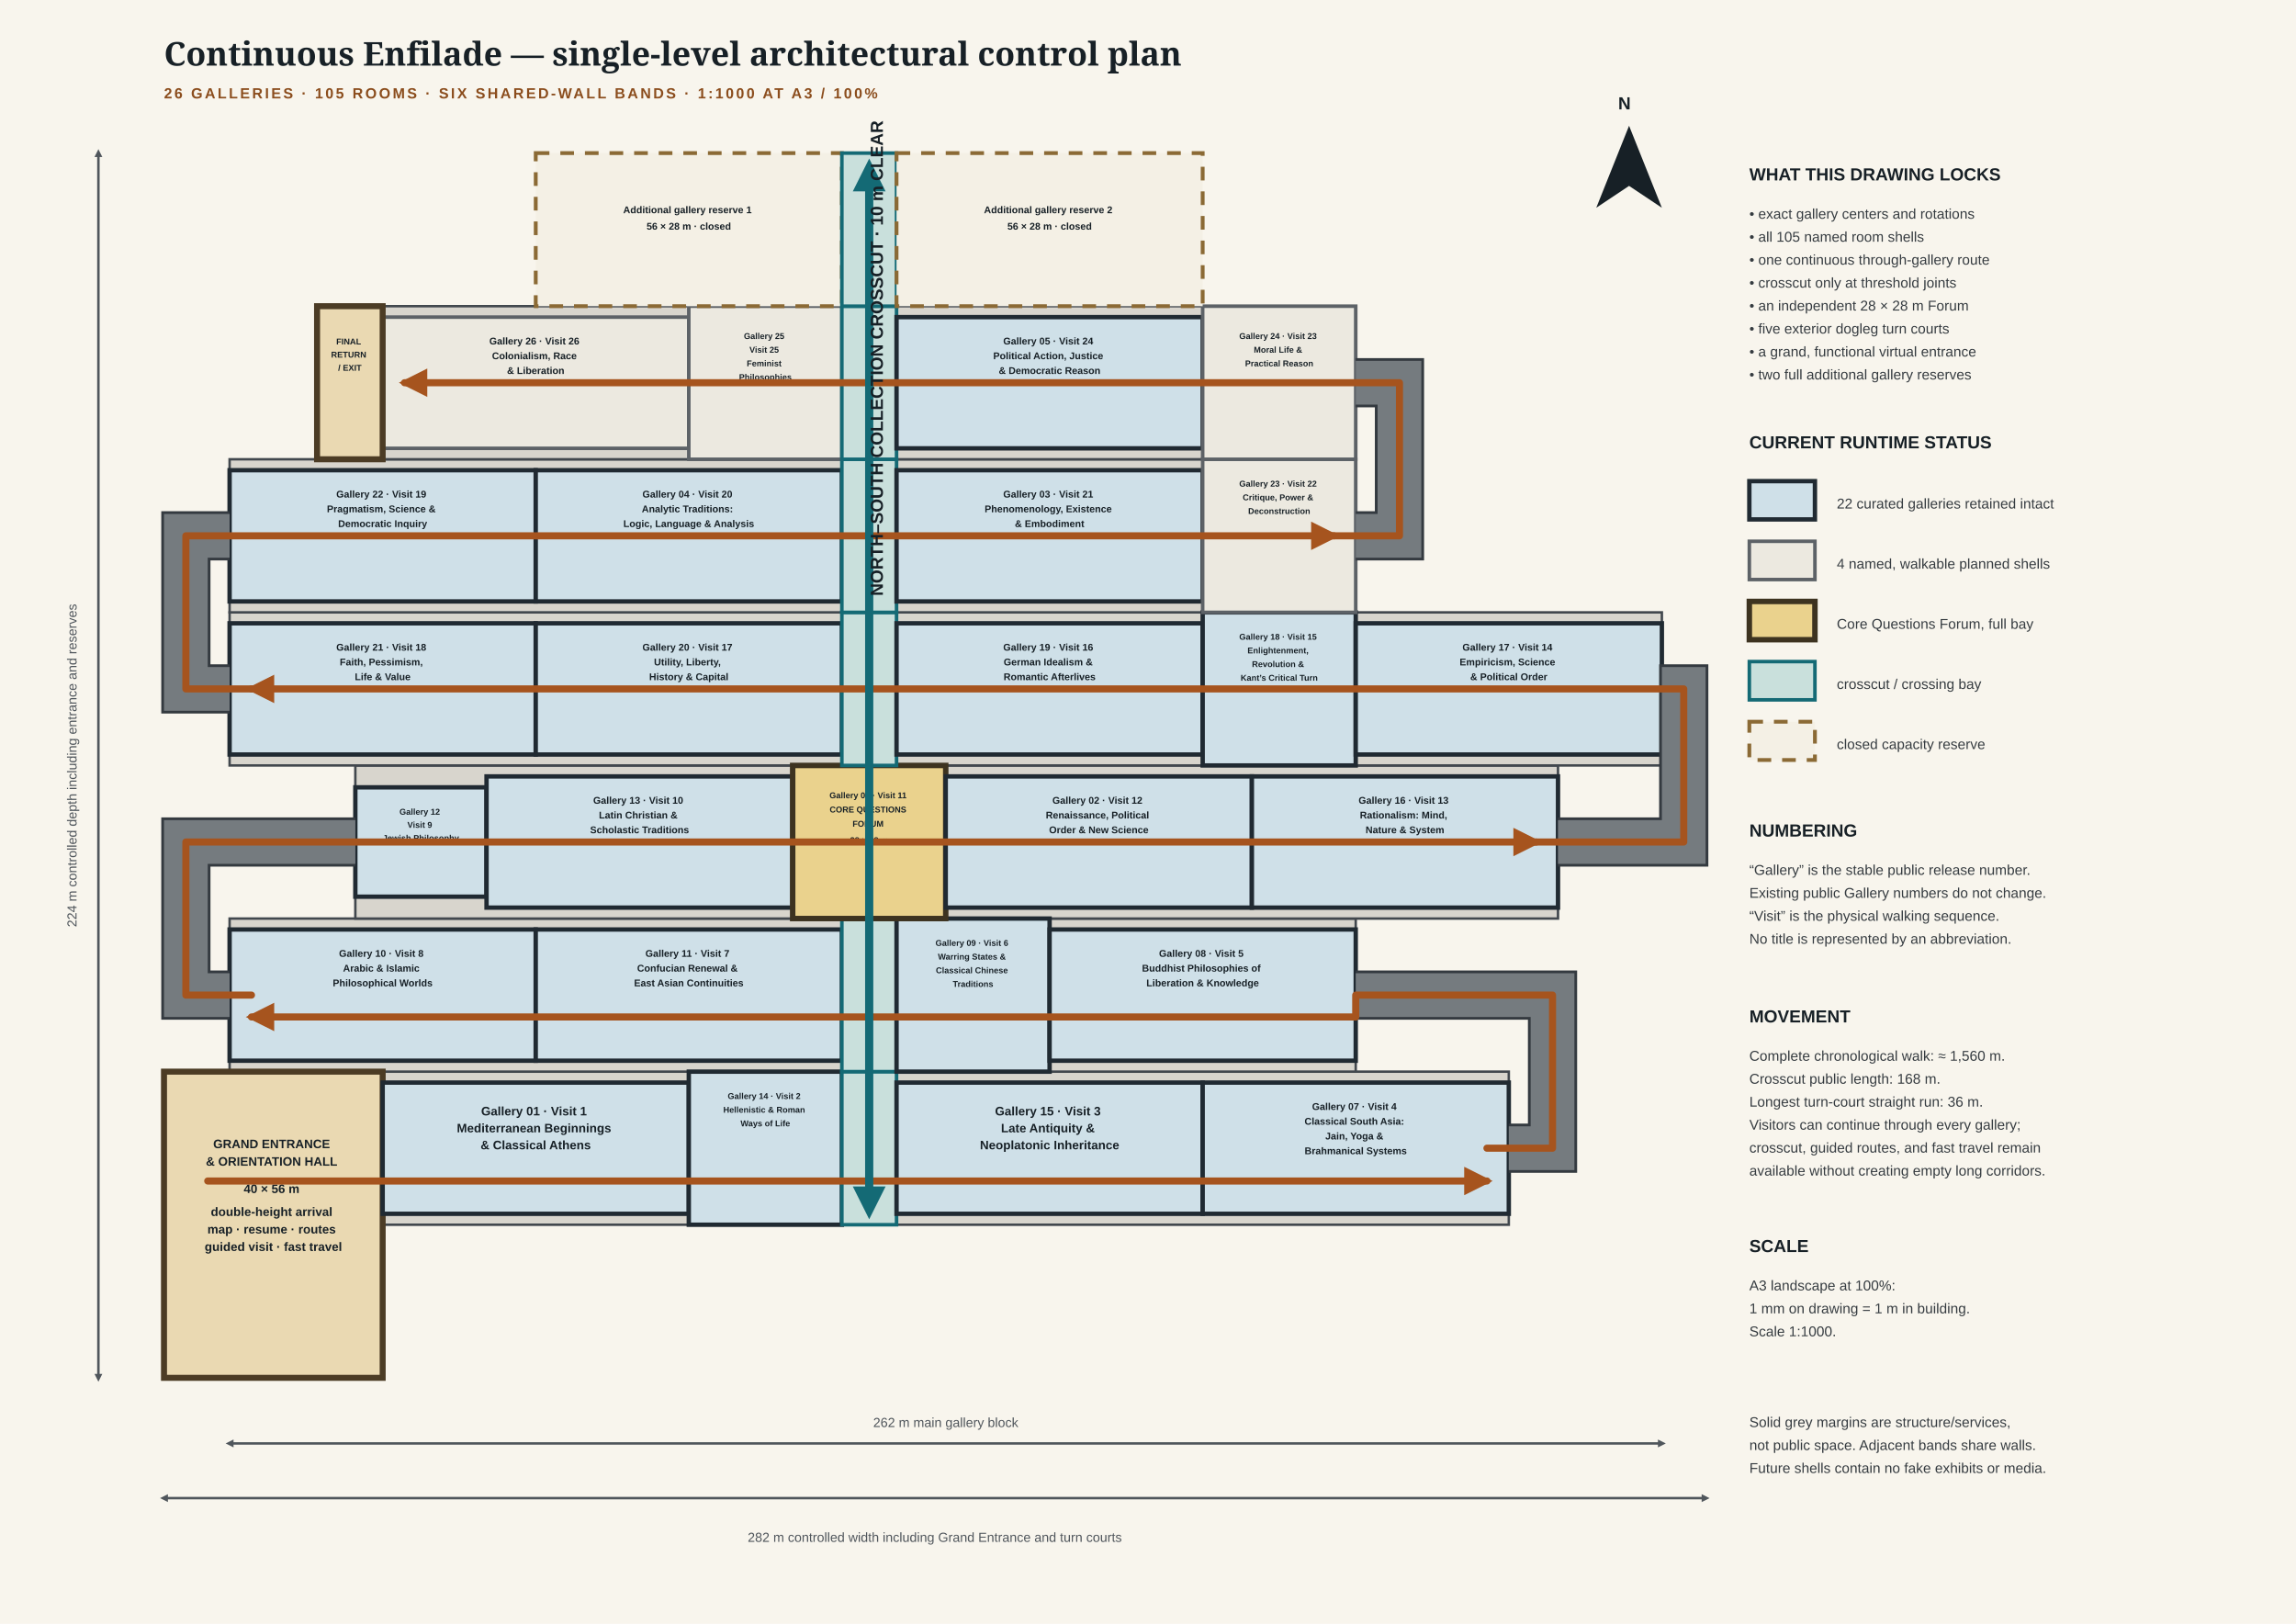
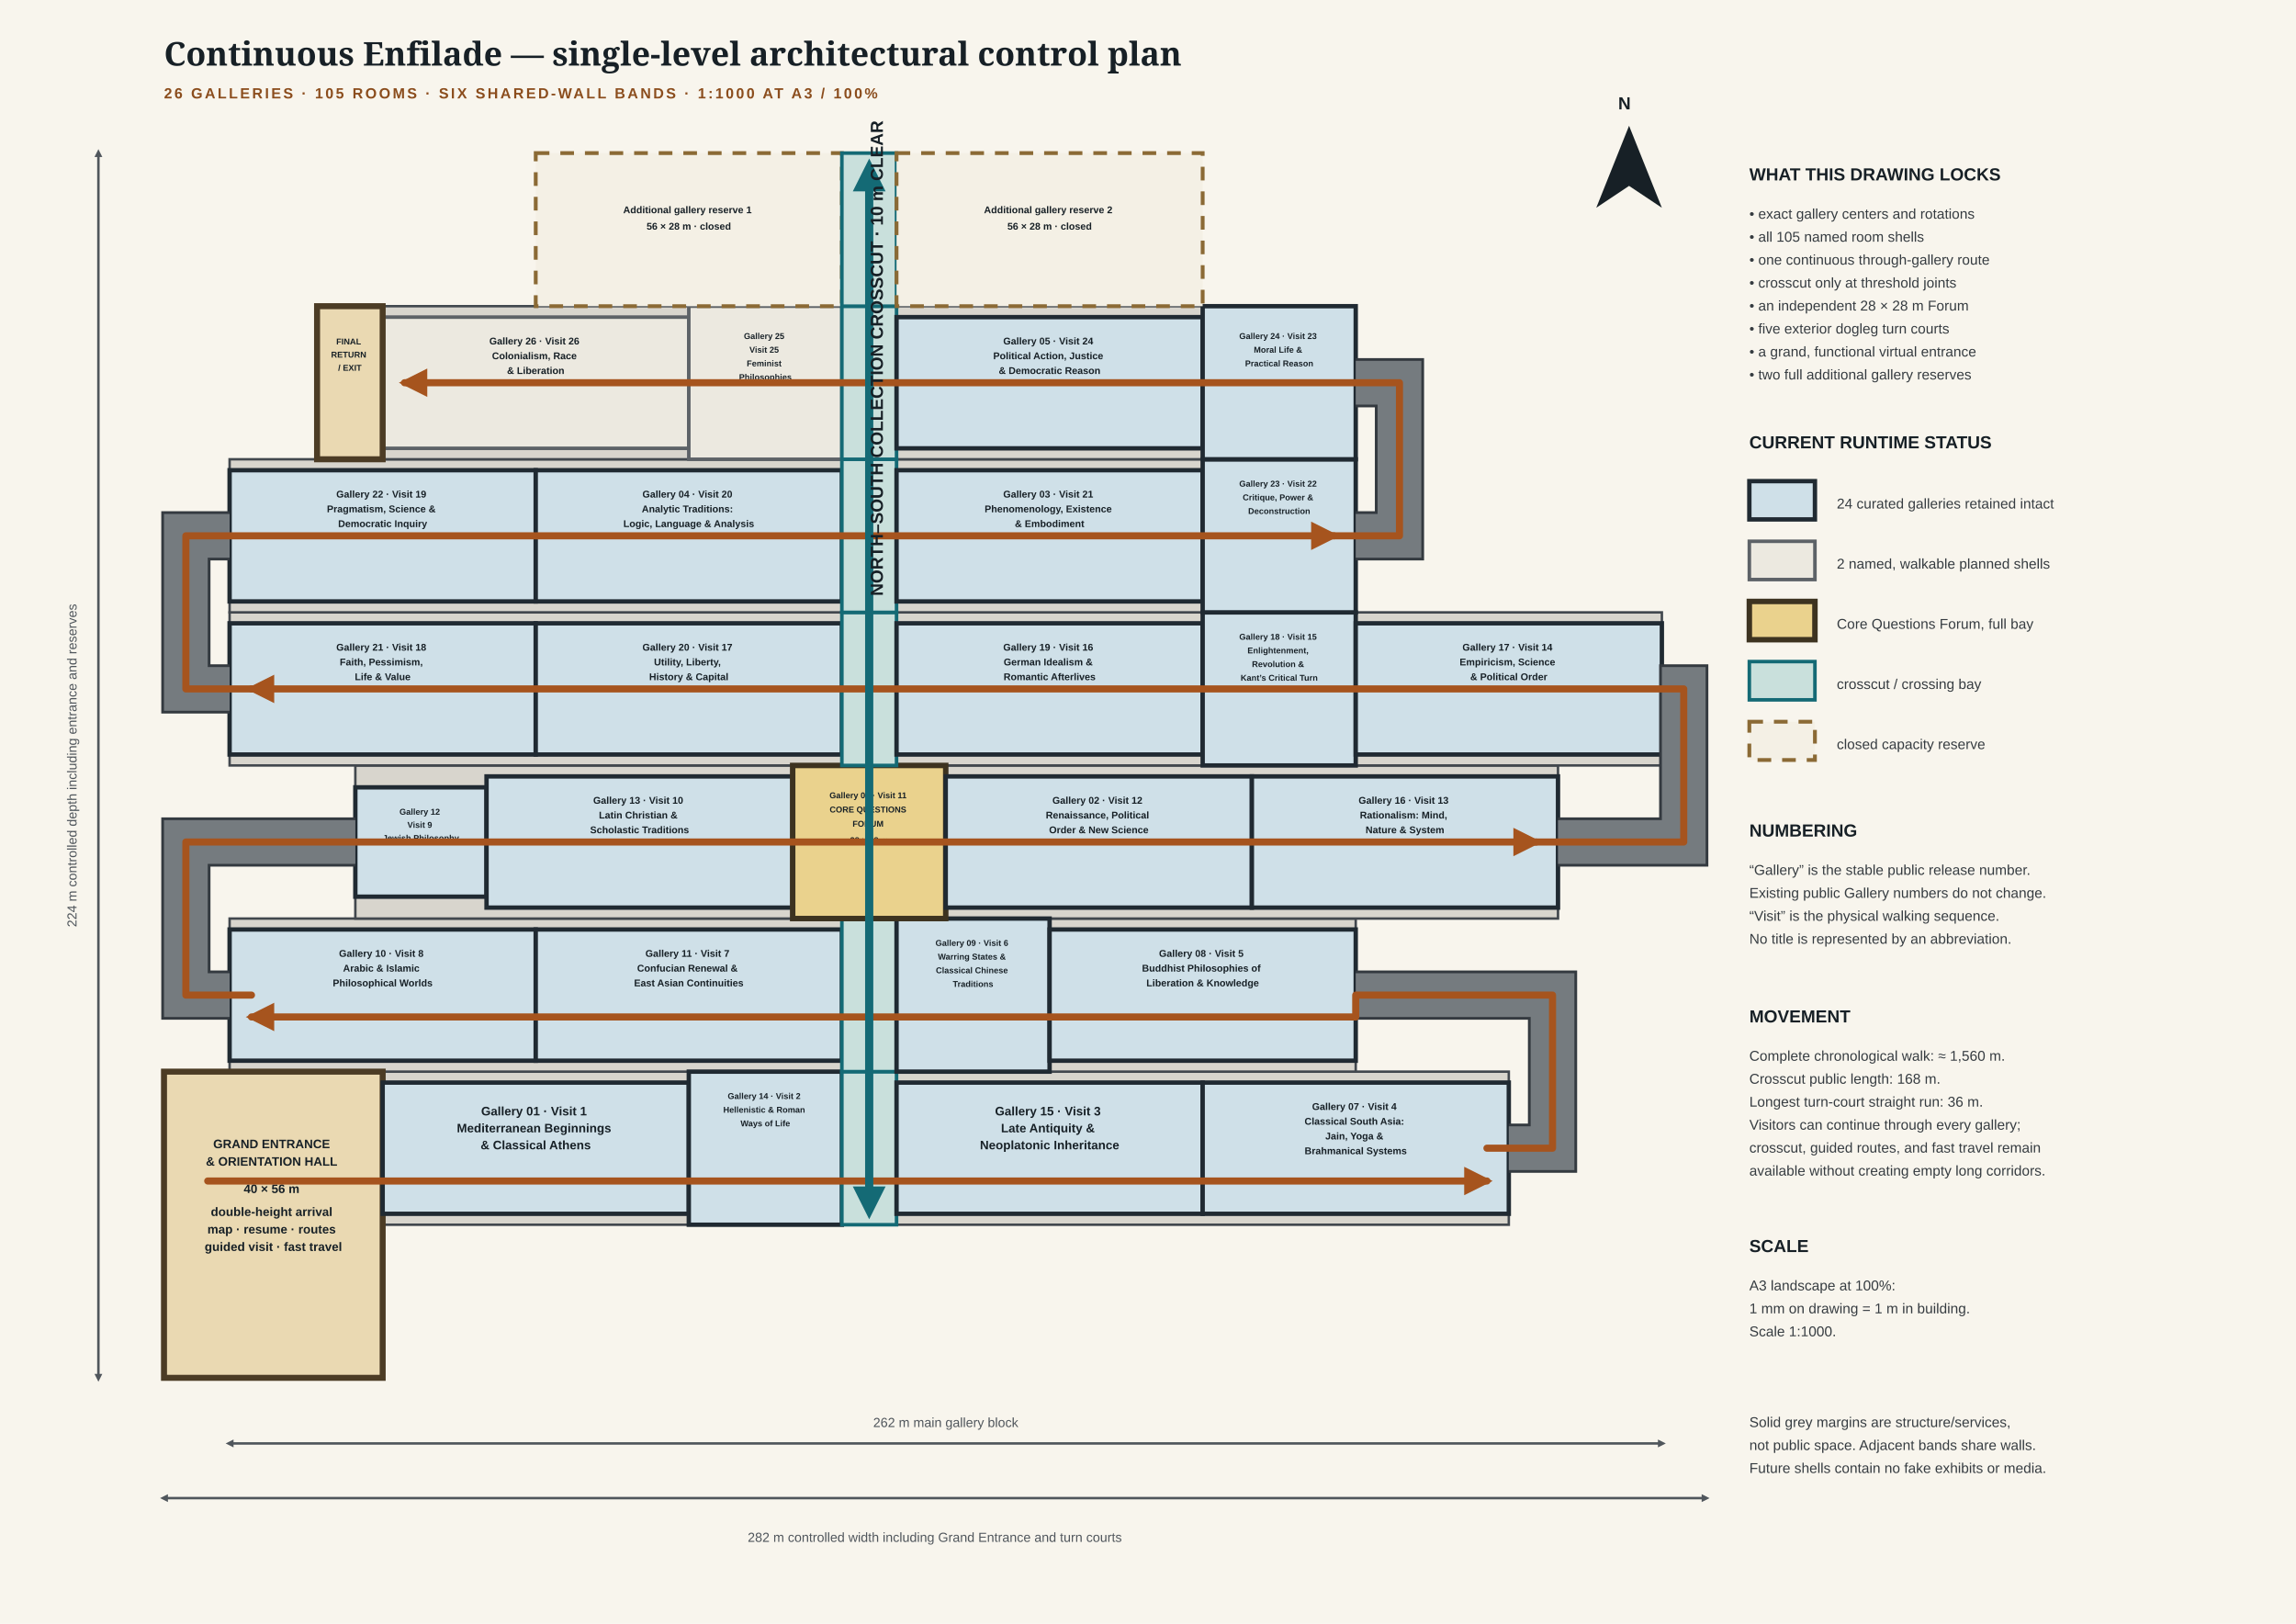
<svg xmlns="http://www.w3.org/2000/svg" width="420mm" height="297mm" viewBox="0 0 420 297" role="img" aria-labelledby="title description">
  <defs>
    <marker id="route-arrow" viewBox="0 0 10 10" refX="8" refY="5" markerWidth="4" markerHeight="4" orient="auto">
      <path d="M0 0L10 5L0 10Z" fill="#a6541e" />
    </marker>
    <marker id="axis-arrow" viewBox="0 0 10 10" refX="5" refY="5" markerWidth="4" markerHeight="4" orient="auto-start-reverse">
      <path d="M0 0L10 5L0 10Z" fill="#146a75" />
    </marker>
    <marker id="dim-arrow" viewBox="0 0 10 10" refX="5" refY="5" markerWidth="3.2" markerHeight="3.2" orient="auto-start-reverse">
      <path d="M0 0L10 5L0 10Z" fill="#50565c" />
    </marker>
    <style>
      .sheet{fill:#f8f5ed}
      .service{fill:#d8d5cd;stroke:#42484e;stroke-width:.45}
      .open{fill:#cfe0e8;stroke:#202a32;stroke-width:.8}
      .planned{fill:#ece9e0;stroke:#5d6267;stroke-width:.65}
      .forum{fill:#ead28d;stroke:#3d3320;stroke-width:1}
      .entrance{fill:#ead9b2;stroke:#4c3c25;stroke-width:1.1}
      .crossing{fill:#c9e0dc;stroke:#146a75;stroke-width:.65}
      .reserve{fill:#f4f0e5;stroke:#8b6a35;stroke-width:.7;stroke-dasharray:2.5 2}
      .turn{fill:none;stroke:#757b7f;stroke-width:8;stroke-linecap:butt}
      .turn-edge{fill:none;stroke:#343a40;stroke-width:9;stroke-linecap:butt;stroke-linejoin:miter}
      .route{fill:none;stroke:#a6541e;stroke-width:1.3;stroke-linecap:round;stroke-linejoin:round;marker-end:url(#route-arrow)}
      .axis{fill:none;stroke:#146a75;stroke-width:1.5;stroke-linecap:round;marker-start:url(#axis-arrow);marker-end:url(#axis-arrow)}
      .label{font-family:Arial,sans-serif;fill:#172026;text-anchor:middle;font-size:2.25px;font-weight:600}
      .small{font-family:Arial,sans-serif;fill:#172026;text-anchor:middle;font-size:1.8px;font-weight:600}
      .tiny{font-family:Arial,sans-serif;fill:#172026;text-anchor:middle;font-size:1.55px;font-weight:600}
      .meta{font-family:Arial,sans-serif;fill:#353b40;font-size:2.6px}
      .meta-bold{font-family:Arial,sans-serif;fill:#172026;font-size:3.2px;font-weight:700}
      .heading{font-family:Georgia,serif;fill:#172026;font-size:6px;font-weight:700}
      .subheading{font-family:Arial,sans-serif;fill:#8b4d1d;font-size:2.7px;font-weight:700;letter-spacing:.4px}
      .dimension{fill:none;stroke:#50565c;stroke-width:.45;marker-start:url(#dim-arrow);marker-end:url(#dim-arrow)}
      .dimension-text{font-family:Arial,sans-serif;fill:#50565c;font-size:2.4px;text-anchor:middle}
      .north{fill:#172026}
    </style>
  </defs>
  <rect class="sheet" width="420" height="297" />
  <text class="heading" x="30" y="12">Continuous Enfilade — single-level architectural control plan</text>
  <text class="subheading" x="30" y="18">26 GALLERIES · 105 ROOMS · SIX SHARED-WALL BANDS · 1:1000 AT A3 / 100%</text>
  <rect class="service" x="70" y="196" width="206" height="28" />
  <rect class="service" x="42" y="168" width="206" height="28" />
  <rect class="service" x="65" y="140" width="220" height="28" />
  <rect class="service" x="42" y="112" width="262" height="28" />
  <rect class="service" x="42" y="84" width="206" height="28" />
  <rect class="service" x="70" y="56" width="178" height="28" />
  <rect class="entrance" x="30" y="196" width="40" height="56" />
  <text class="label" x="50" y="210">
    <tspan x="50">GRAND ENTRANCE</tspan>
    <tspan x="50" dy="3.2">&amp; ORIENTATION HALL</tspan>
    <tspan x="50" dy="5">40 × 56 m</tspan>
    <tspan x="50" dy="4.2">double-height arrival</tspan>
    <tspan x="50" dy="3.2">map · resume · routes</tspan>
    <tspan x="50" dy="3.2">guided visit · fast travel</tspan>
  </text>
  <rect class="open" x="70" y="198" width="56" height="24" />
  <text class="label" x="98" y="204">
    <tspan x="98">Gallery 01 · Visit 1</tspan>
    <tspan x="98" dy="3.1">Mediterranean Beginnings</tspan>
    <tspan x="98" dy="3.1">&amp; Classical Athens</tspan>
  </text>
  <rect class="open" x="126" y="196" width="28" height="28" />
  <text class="tiny" x="140" y="201">
    <tspan x="140">Gallery 14 · Visit 2</tspan>
    <tspan x="140" dy="2.5">Hellenistic &amp; Roman</tspan>
    <tspan x="140" dy="2.5">Ways of Life</tspan>
  </text>
  <rect class="crossing" x="154" y="196" width="10" height="28" />
  <rect class="open" x="164" y="198" width="56" height="24" />
  <text class="label" x="192" y="204">
    <tspan x="192">Gallery 15 · Visit 3</tspan>
    <tspan x="192" dy="3.1">Late Antiquity &amp;</tspan>
    <tspan x="192" dy="3.1">Neoplatonic Inheritance</tspan>
  </text>
  <rect class="open" x="220" y="198" width="56" height="24" />
  <text class="small" x="248" y="203">
    <tspan x="248">Gallery 07 · Visit 4</tspan>
    <tspan x="248" dy="2.7">Classical South Asia:</tspan>
    <tspan x="248" dy="2.7">Jain, Yoga &amp;</tspan>
    <tspan x="248" dy="2.7">Brahmanical Systems</tspan>
  </text>
  <rect class="open" x="42" y="170" width="56" height="24" />
  <text class="small" x="70" y="175">
    <tspan x="70">Gallery 10 · Visit 8</tspan>
    <tspan x="70" dy="2.7">Arabic &amp; Islamic</tspan>
    <tspan x="70" dy="2.7">Philosophical Worlds</tspan>
  </text>
  <rect class="open" x="98" y="170" width="56" height="24" />
  <text class="small" x="126" y="175">
    <tspan x="126">Gallery 11 · Visit 7</tspan>
    <tspan x="126" dy="2.7">Confucian Renewal &amp;</tspan>
    <tspan x="126" dy="2.7">East Asian Continuities</tspan>
  </text>
  <rect class="crossing" x="154" y="168" width="10" height="28" />
  <rect class="open" x="164" y="168" width="28" height="28" />
  <text class="tiny" x="178" y="173">
    <tspan x="178">Gallery 09 · Visit 6</tspan>
    <tspan x="178" dy="2.5">Warring States &amp;</tspan>
    <tspan x="178" dy="2.5">Classical Chinese</tspan>
    <tspan x="178" dy="2.5">Traditions</tspan>
  </text>
  <rect class="open" x="192" y="170" width="56" height="24" />
  <text class="small" x="220" y="175">
    <tspan x="220">Gallery 08 · Visit 5</tspan>
    <tspan x="220" dy="2.7">Buddhist Philosophies of</tspan>
    <tspan x="220" dy="2.7">Liberation &amp; Knowledge</tspan>
  </text>
  <rect class="open" x="65" y="144" width="24" height="20" />
  <text class="tiny" x="77" y="149">
    <tspan x="77">Gallery 12</tspan>
    <tspan x="77" dy="2.4">Visit 9</tspan>
    <tspan x="77" dy="2.4">Jewish Philosophy</tspan>
  </text>
  <rect class="open" x="89" y="142" width="56" height="24" />
  <text class="small" x="117" y="147">
    <tspan x="117">Gallery 13 · Visit 10</tspan>
    <tspan x="117" dy="2.7">Latin Christian &amp;</tspan>
    <tspan x="117" dy="2.7">Scholastic Traditions</tspan>
  </text>
  <rect class="forum" x="145" y="140" width="28" height="28" />
  <text class="tiny" x="159" y="146">
    <tspan x="159">Gallery 06 · Visit 11</tspan>
    <tspan x="159" dy="2.6">CORE QUESTIONS</tspan>
    <tspan x="159" dy="2.6">FORUM</tspan>
    <tspan x="159" dy="3">28 × 28 m</tspan>
  </text>
  <rect class="open" x="173" y="142" width="56" height="24" />
  <text class="small" x="201" y="147">
    <tspan x="201">Gallery 02 · Visit 12</tspan>
    <tspan x="201" dy="2.7">Renaissance, Political</tspan>
    <tspan x="201" dy="2.7">Order &amp; New Science</tspan>
  </text>
  <rect class="open" x="229" y="142" width="56" height="24" />
  <text class="small" x="257" y="147">
    <tspan x="257">Gallery 16 · Visit 13</tspan>
    <tspan x="257" dy="2.7">Rationalism: Mind,</tspan>
    <tspan x="257" dy="2.7">Nature &amp; System</tspan>
  </text>
  <rect class="open" x="42" y="114" width="56" height="24" />
  <text class="small" x="70" y="119">
    <tspan x="70">Gallery 21 · Visit 18</tspan>
    <tspan x="70" dy="2.7">Faith, Pessimism,</tspan>
    <tspan x="70" dy="2.7">Life &amp; Value</tspan>
  </text>
  <rect class="open" x="98" y="114" width="56" height="24" />
  <text class="small" x="126" y="119">
    <tspan x="126">Gallery 20 · Visit 17</tspan>
    <tspan x="126" dy="2.7">Utility, Liberty,</tspan>
    <tspan x="126" dy="2.7">History &amp; Capital</tspan>
  </text>
  <rect class="crossing" x="154" y="112" width="10" height="28" />
  <rect class="open" x="164" y="114" width="56" height="24" />
  <text class="small" x="192" y="119">
    <tspan x="192">Gallery 19 · Visit 16</tspan>
    <tspan x="192" dy="2.7">German Idealism &amp;</tspan>
    <tspan x="192" dy="2.7">Romantic Afterlives</tspan>
  </text>
  <rect class="open" x="220" y="112" width="28" height="28" />
  <text class="tiny" x="234" y="117">
    <tspan x="234">Gallery 18 · Visit 15</tspan>
    <tspan x="234" dy="2.5">Enlightenment,</tspan>
    <tspan x="234" dy="2.5">Revolution &amp;</tspan>
    <tspan x="234" dy="2.5">Kant’s Critical Turn</tspan>
  </text>
  <rect class="open" x="248" y="114" width="56" height="24" />
  <text class="small" x="276" y="119">
    <tspan x="276">Gallery 17 · Visit 14</tspan>
    <tspan x="276" dy="2.7">Empiricism, Science</tspan>
    <tspan x="276" dy="2.7">&amp; Political Order</tspan>
  </text>
  <rect class="open" x="42" y="86" width="56" height="24" />
  <text class="small" x="70" y="91">
    <tspan x="70">Gallery 22 · Visit 19</tspan>
    <tspan x="70" dy="2.7">Pragmatism, Science &amp;</tspan>
    <tspan x="70" dy="2.7">Democratic Inquiry</tspan>
  </text>
  <rect class="open" x="98" y="86" width="56" height="24" />
  <text class="small" x="126" y="91">
    <tspan x="126">Gallery 04 · Visit 20</tspan>
    <tspan x="126" dy="2.7">Analytic Traditions:</tspan>
    <tspan x="126" dy="2.7">Logic, Language &amp; Analysis</tspan>
  </text>
  <rect class="crossing" x="154" y="84" width="10" height="28" />
  <rect class="open" x="164" y="86" width="56" height="24" />
  <text class="small" x="192" y="91">
    <tspan x="192">Gallery 03 · Visit 21</tspan>
    <tspan x="192" dy="2.7">Phenomenology, Existence</tspan>
    <tspan x="192" dy="2.7">&amp; Embodiment</tspan>
  </text>
-   <rect class="planned" x="220" y="84" width="28" height="28" />
+   <rect class="open" x="220" y="84" width="28" height="28" />
  <text class="tiny" x="234" y="89">
    <tspan x="234">Gallery 23 · Visit 22</tspan>
    <tspan x="234" dy="2.5">Critique, Power &amp;</tspan>
    <tspan x="234" dy="2.5">Deconstruction</tspan>
  </text>
  <rect class="planned" x="70" y="58" width="56" height="24" />
  <text class="small" x="98" y="63">
    <tspan x="98">Gallery 26 · Visit 26</tspan>
    <tspan x="98" dy="2.7">Colonialism, Race</tspan>
    <tspan x="98" dy="2.7">&amp; Liberation</tspan>
  </text>
  <rect class="planned" x="126" y="56" width="28" height="28" />
  <text class="tiny" x="140" y="62">
    <tspan x="140">Gallery 25</tspan>
    <tspan x="140" dy="2.5">Visit 25</tspan>
    <tspan x="140" dy="2.5">Feminist</tspan>
    <tspan x="140" dy="2.5">Philosophies</tspan>
  </text>
  <rect class="crossing" x="154" y="56" width="10" height="28" />
  <rect class="open" x="164" y="58" width="56" height="24" />
  <text class="small" x="192" y="63">
    <tspan x="192">Gallery 05 · Visit 24</tspan>
    <tspan x="192" dy="2.7">Political Action, Justice</tspan>
    <tspan x="192" dy="2.7">&amp; Democratic Reason</tspan>
  </text>
-   <rect class="planned" x="220" y="56" width="28" height="28" />
+   <rect class="open" x="220" y="56" width="28" height="28" />
  <text class="tiny" x="234" y="62">
    <tspan x="234">Gallery 24 · Visit 23</tspan>
    <tspan x="234" dy="2.5">Moral Life &amp;</tspan>
    <tspan x="234" dy="2.5">Practical Reason</tspan>
  </text>
  <rect class="entrance" x="58" y="56" width="12" height="28" />
  <text class="tiny" x="64" y="63">
    <tspan x="64">FINAL</tspan>
    <tspan x="64" dy="2.4">RETURN</tspan>
    <tspan x="64" dy="2.4">/ EXIT</tspan>
  </text>
  <rect class="reserve" x="98" y="28" width="56" height="28" />
  <text class="small" x="126" y="39">
    <tspan x="126">Additional gallery reserve 1</tspan>
    <tspan x="126" dy="3">56 × 28 m · closed</tspan>
  </text>
  <rect class="crossing" x="154" y="28" width="10" height="28" />
  <rect class="reserve" x="164" y="28" width="56" height="28" />
  <text class="small" x="192" y="39">
    <tspan x="192">Additional gallery reserve 2</tspan>
    <tspan x="192" dy="3">56 × 28 m · closed</tspan>
  </text>
  <path class="turn-edge" d="M276 210H284V182H248" />
  <path class="turn" d="M276 210H284V182H248" />
  <path class="turn-edge" d="M42 182H34V154H65" />
  <path class="turn" d="M42 182H34V154H65" />
  <path class="turn-edge" d="M285 154H308V126H304" />
  <path class="turn" d="M285 154H308V126H304" />
  <path class="turn-edge" d="M42 126H34V98H42" />
  <path class="turn" d="M42 126H34V98H42" />
  <path class="turn-edge" d="M248 98H256V70H248" />
  <path class="turn" d="M248 98H256V70H248" />
  <path class="route" d="M38 216H272" />
  <path class="route" d="M272 210H284V182H248V186H46" />
  <path class="route" d="M46 182H34V154H69H281" />
  <path class="route" d="M281 154H308V126H304H46" />
  <path class="route" d="M46 126H34V98H42H244" />
  <path class="route" d="M244 98H256V70H248H74" />
  <path class="axis" d="M159 32V220" />
  <text class="meta-bold" x="161.5" y="109" transform="rotate(-90 161.5 109)">NORTH–SOUTH COLLECTION CROSSCUT · 10 m CLEAR</text>
  <path class="dimension" d="M42 264H304" />
  <text class="dimension-text" x="173" y="261">262 m main gallery block</text>
  <path class="dimension" d="M18 28V252" />
  <text class="dimension-text" x="14" y="140" transform="rotate(-90 14 140)">224 m controlled depth including entrance and reserves</text>
  <path class="dimension" d="M30 274H312" />
  <text class="dimension-text" x="171" y="282">282 m controlled width including Grand Entrance and turn courts</text>
  <path class="north" d="M292 38L298 23L304 38L298 34Z" />
  <text class="meta-bold" x="296" y="20">N</text>
  <text class="meta-bold" x="320" y="33">WHAT THIS DRAWING LOCKS</text>
  <text class="meta" x="320" y="40">
    <tspan x="320">• exact gallery centers and rotations</tspan>
    <tspan x="320" dy="4.2">• all 105 named room shells</tspan>
    <tspan x="320" dy="4.2">• one continuous through-gallery route</tspan>
    <tspan x="320" dy="4.2">• crosscut only at threshold joints</tspan>
    <tspan x="320" dy="4.2">• an independent 28 × 28 m Forum</tspan>
    <tspan x="320" dy="4.2">• five exterior dogleg turn courts</tspan>
    <tspan x="320" dy="4.2">• a grand, functional virtual entrance</tspan>
    <tspan x="320" dy="4.2">• two full additional gallery reserves</tspan>
  </text>
  <text class="meta-bold" x="320" y="82">CURRENT RUNTIME STATUS</text>
  <rect class="open" x="320" y="88" width="12" height="7" />
-   <text class="meta" x="336" y="93">22 curated galleries retained intact</text>
+   <text class="meta" x="336" y="93">24 curated galleries retained intact</text>
  <rect class="planned" x="320" y="99" width="12" height="7" />
-   <text class="meta" x="336" y="104">4 named, walkable planned shells</text>
+   <text class="meta" x="336" y="104">2 named, walkable planned shells</text>
  <rect class="forum" x="320" y="110" width="12" height="7" />
  <text class="meta" x="336" y="115">Core Questions Forum, full bay</text>
  <rect class="crossing" x="320" y="121" width="12" height="7" />
  <text class="meta" x="336" y="126">crosscut / crossing bay</text>
  <rect class="reserve" x="320" y="132" width="12" height="7" />
  <text class="meta" x="336" y="137">closed capacity reserve</text>
  <text class="meta-bold" x="320" y="153">NUMBERING</text>
  <text class="meta" x="320" y="160">
    <tspan x="320">“Gallery” is the stable public release number.</tspan>
    <tspan x="320" dy="4.2">Existing public Gallery numbers do not change.</tspan>
    <tspan x="320" dy="4.2">“Visit” is the physical walking sequence.</tspan>
    <tspan x="320" dy="4.2">No title is represented by an abbreviation.</tspan>
  </text>
  <text class="meta-bold" x="320" y="187">MOVEMENT</text>
  <text class="meta" x="320" y="194">
    <tspan x="320">Complete chronological walk: ≈ 1,560 m.</tspan>
    <tspan x="320" dy="4.2">Crosscut public length: 168 m.</tspan>
    <tspan x="320" dy="4.2">Longest turn-court straight run: 36 m.</tspan>
    <tspan x="320" dy="4.2">Visitors can continue through every gallery;</tspan>
    <tspan x="320" dy="4.2">crosscut, guided routes, and fast travel remain</tspan>
    <tspan x="320" dy="4.2">available without creating empty long corridors.</tspan>
  </text>
  <text class="meta-bold" x="320" y="229">SCALE</text>
  <text class="meta" x="320" y="236">
    <tspan x="320">A3 landscape at 100%:</tspan>
    <tspan x="320" dy="4.2">1 mm on drawing = 1 m in building.</tspan>
    <tspan x="320" dy="4.2">Scale 1:1000.</tspan>
  </text>
  <text class="meta" x="320" y="261">
    <tspan x="320">Solid grey margins are structure/services,</tspan>
    <tspan x="320" dy="4.2">not public space. Adjacent bands share walls.</tspan>
    <tspan x="320" dy="4.2">Future shells contain no fake exhibits or media.</tspan>
  </text>
</svg>
